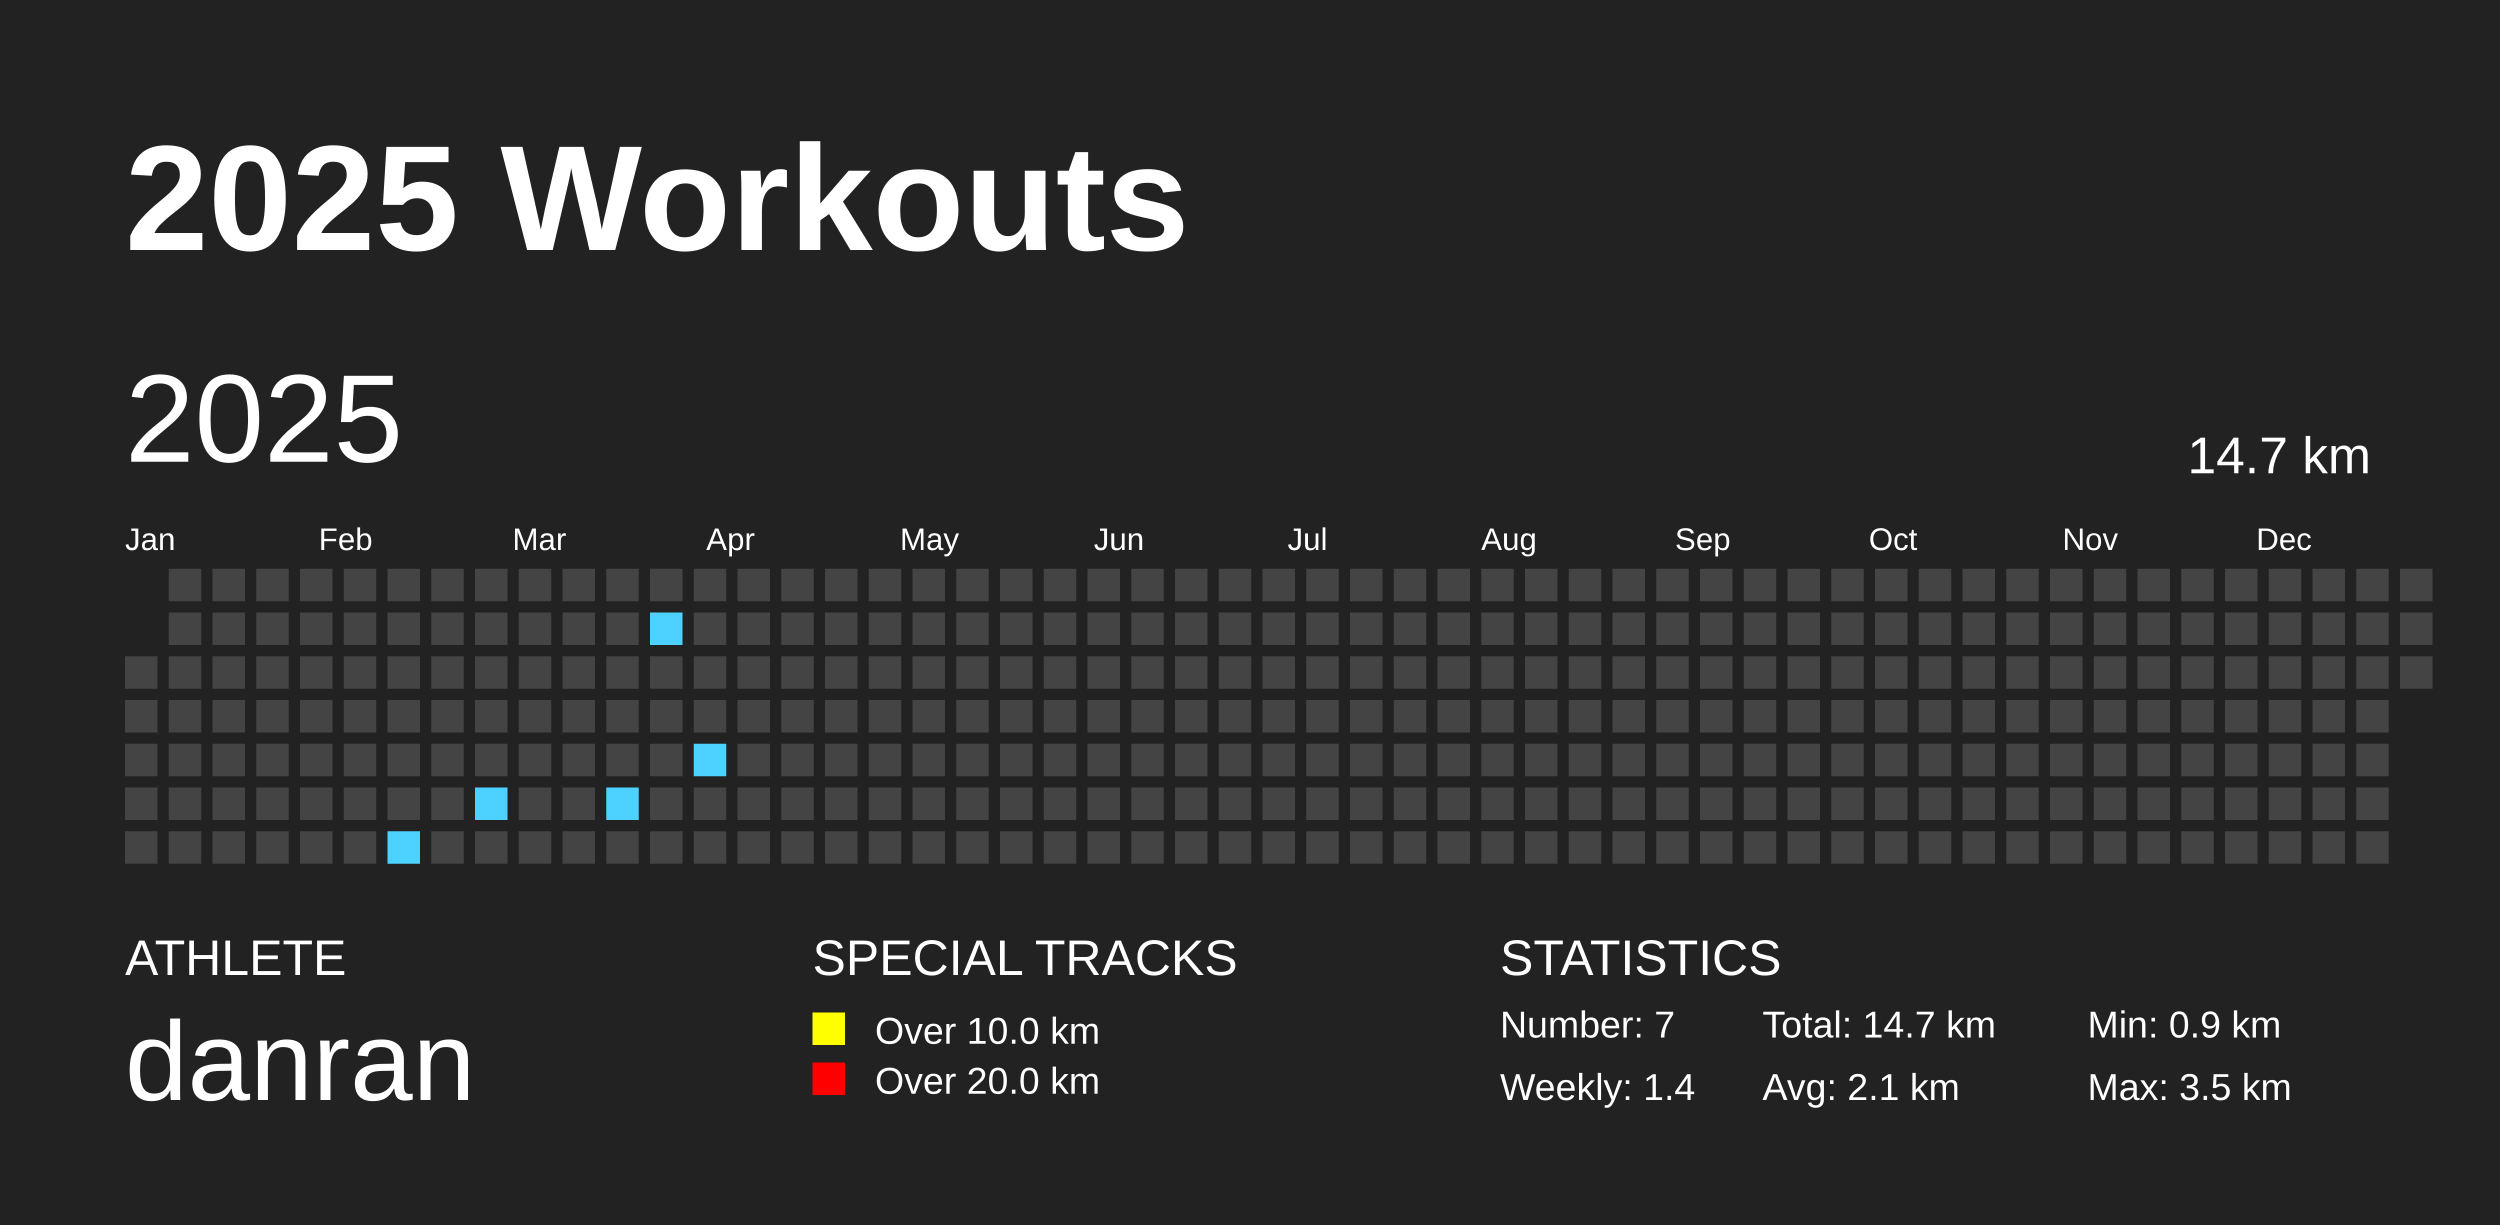
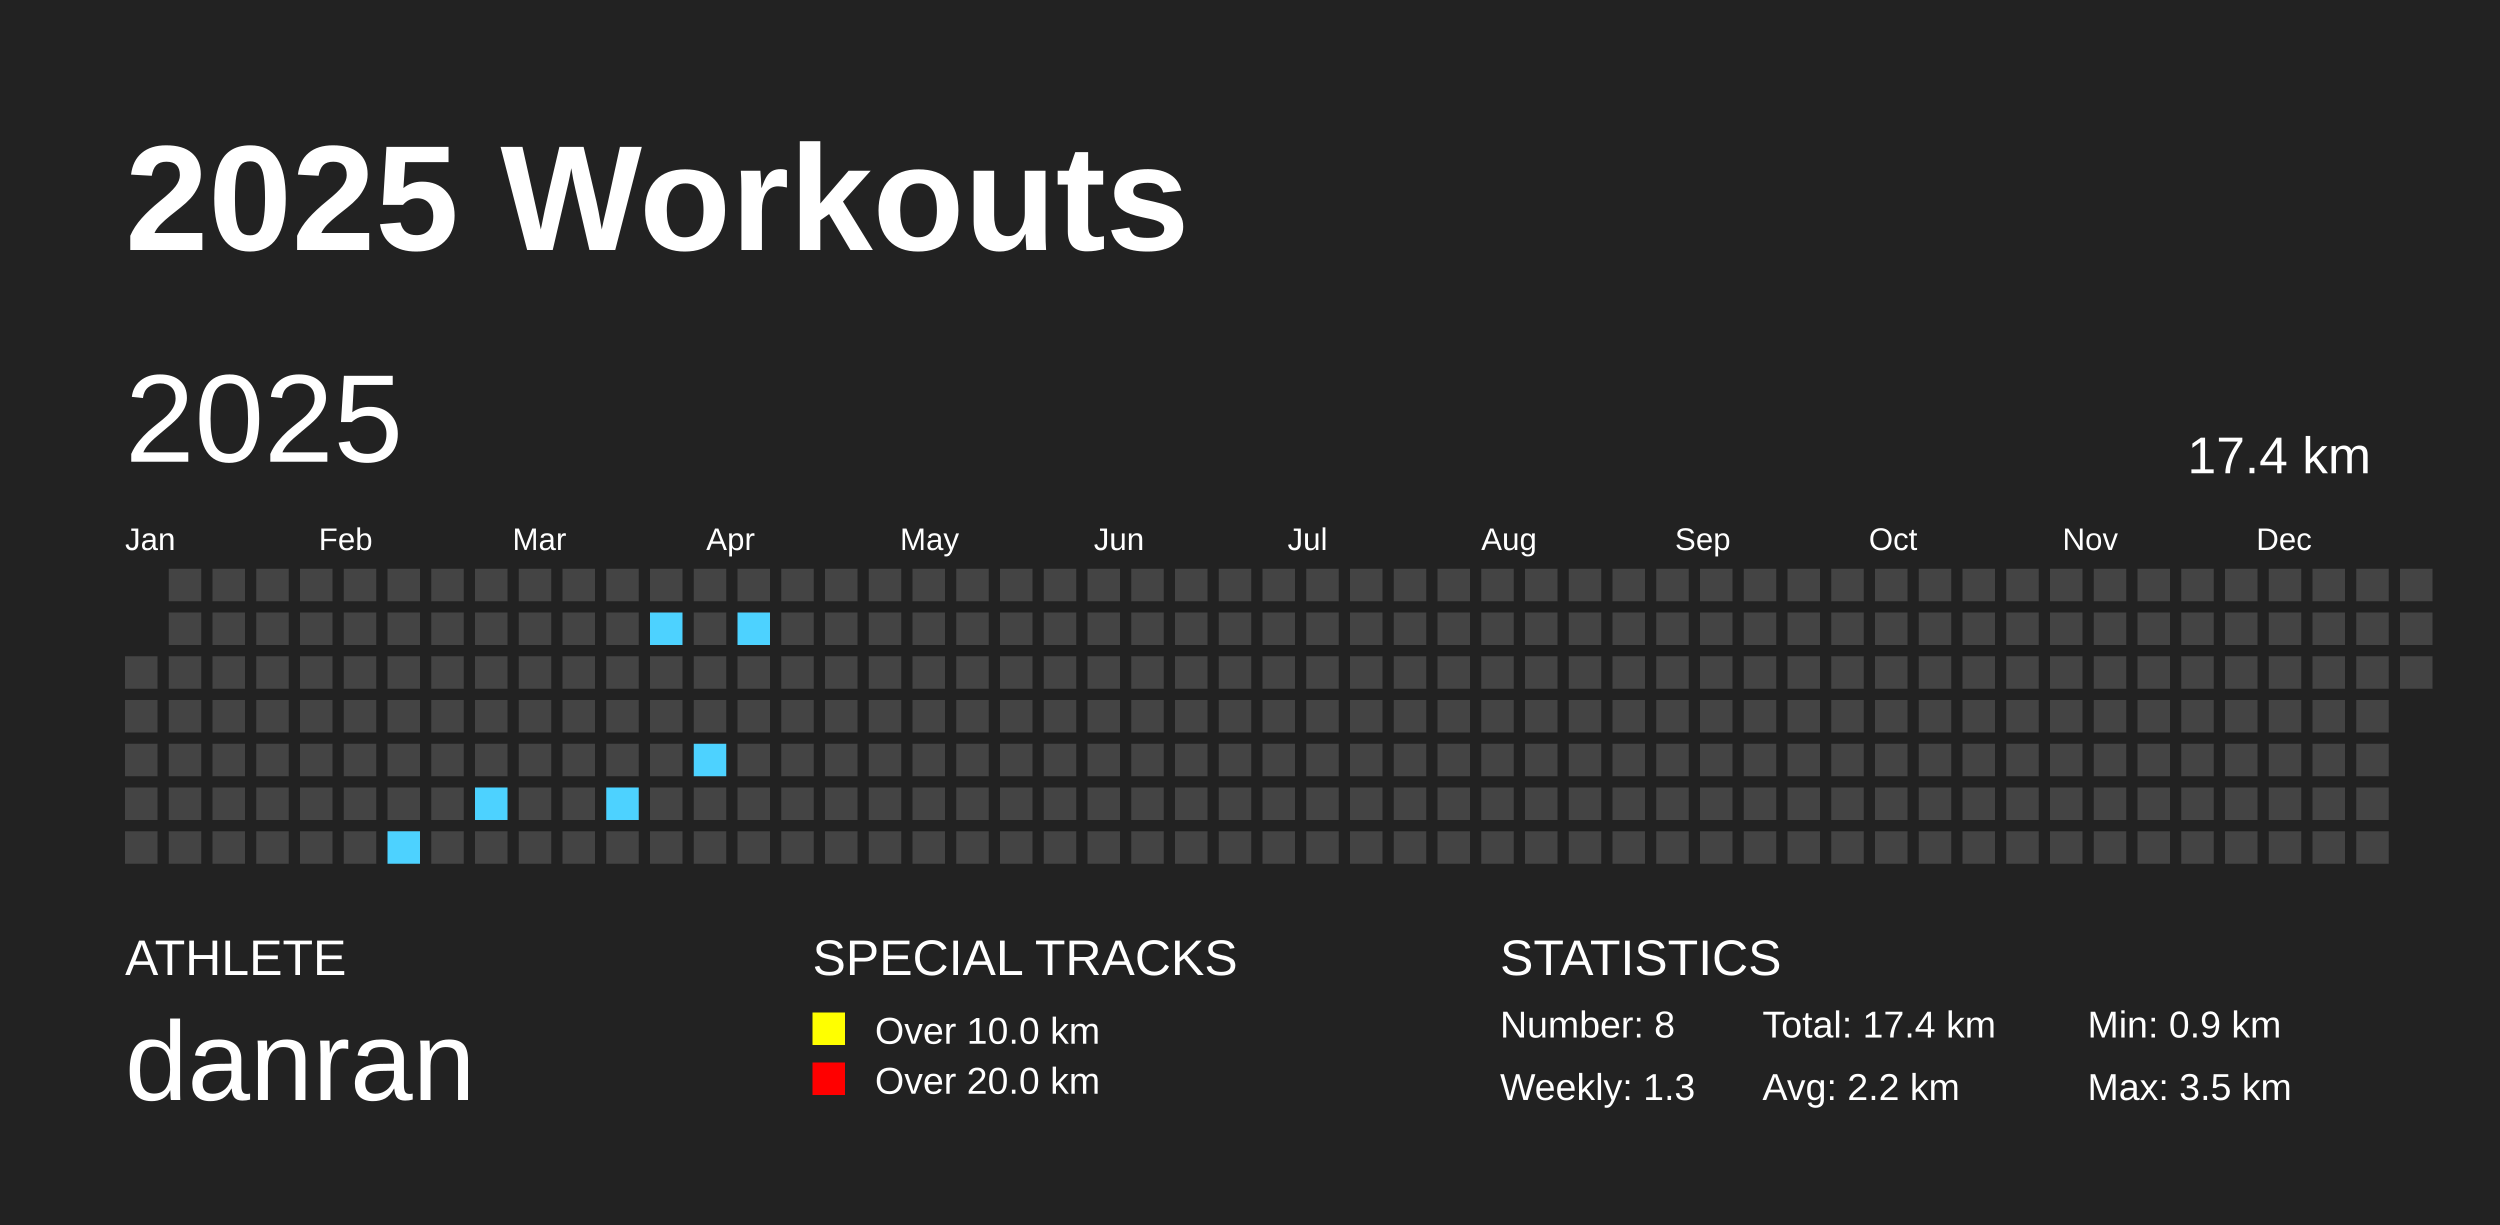
<svg xmlns="http://www.w3.org/2000/svg" baseProfile="full" height="98mm" version="1.1" viewBox="0,0,200,98" width="200mm">
  <defs />
  <rect fill="#222222" height="98" width="200" x="0" y="0" />
  <text fill="#FFFFFF" style="font-size:12px; font-family:Arial; font-weight:bold;" x="10" y="20">2025 Workouts</text>
  <text fill="#FFFFFF" style="font-size:4px; font-family:Arial" x="10" y="78">ATHLETE</text>
  <text fill="#FFFFFF" style="font-size:9px; font-family:Arial" x="10" y="88">danran</text>
  <text fill="#FFFFFF" style="font-size:4px; font-family:Arial" x="65" y="78">SPECIAL TRACKS</text>
  <rect fill="yellow" height="2.6" width="2.6" x="65" y="81" />
  <text fill="#FFFFFF" style="font-size:3px; font-family:Arial" x="70" y="83.5">Over 10.0 km</text>
  <rect fill="red" height="2.6" width="2.6" x="65" y="85" />
  <text fill="#FFFFFF" style="font-size:3px; font-family:Arial" x="70" y="87.5">Over 20.0 km</text>
  <text fill="#FFFFFF" style="font-size:4px; font-family:Arial" x="120" y="78">STATISTICS</text>
-   <text fill="#FFFFFF" style="font-size:3px; font-family:Arial" x="120" y="83">Number: 7</text>
-   <text fill="#FFFFFF" style="font-size:3px; font-family:Arial" x="120" y="88">Weekly: 1.4</text>
-   <text fill="#FFFFFF" style="font-size:3px; font-family:Arial" x="141" y="83">Total: 14.7 km</text>
-   <text fill="#FFFFFF" style="font-size:3px; font-family:Arial" x="141" y="88">Avg: 2.1 km</text>
+   <text fill="#FFFFFF" style="font-size:3px; font-family:Arial" x="120" y="83">Number: 8</text>
+   <text fill="#FFFFFF" style="font-size:3px; font-family:Arial" x="120" y="88">Weekly: 1.3</text>
+   <text fill="#FFFFFF" style="font-size:3px; font-family:Arial" x="141" y="83">Total: 17.4 km</text>
+   <text fill="#FFFFFF" style="font-size:3px; font-family:Arial" x="141" y="88">Avg: 2.2 km</text>
  <text fill="#FFFFFF" style="font-size:3px; font-family:Arial" x="167" y="83">Min: 0.9 km</text>
  <text fill="#FFFFFF" style="font-size:3px; font-family:Arial" x="167" y="88">Max: 3.5 km</text>
  <text dominant-baseline="hanging" fill="#FFFFFF" style="font-size:10.0px; font-family:Arial;" x="10" y="30">2025</text>
-   <text dominant-baseline="hanging" fill="#FFFFFF" style="font-size:4.125px; font-family:Arial;" x="175" y="35">14.7 km</text>
+   <text dominant-baseline="hanging" fill="#FFFFFF" style="font-size:4.125px; font-family:Arial;" x="175" y="35">17.4 km</text>
  <text fill="#FFFFFF" style="font-size:2.5px; font-family:Arial" x="10.0" y="44">Jan</text>
  <text fill="#FFFFFF" style="font-size:2.5px; font-family:Arial" x="25.5" y="44">Feb</text>
  <text fill="#FFFFFF" style="font-size:2.5px; font-family:Arial" x="41.0" y="44">Mar</text>
  <text fill="#FFFFFF" style="font-size:2.5px; font-family:Arial" x="56.5" y="44">Apr</text>
  <text fill="#FFFFFF" style="font-size:2.5px; font-family:Arial" x="72.0" y="44">May</text>
  <text fill="#FFFFFF" style="font-size:2.5px; font-family:Arial" x="87.5" y="44">Jun</text>
  <text fill="#FFFFFF" style="font-size:2.5px; font-family:Arial" x="103.0" y="44">Jul</text>
  <text fill="#FFFFFF" style="font-size:2.5px; font-family:Arial" x="118.5" y="44">Aug</text>
  <text fill="#FFFFFF" style="font-size:2.5px; font-family:Arial" x="134.0" y="44">Sep</text>
  <text fill="#FFFFFF" style="font-size:2.5px; font-family:Arial" x="149.5" y="44">Oct</text>
  <text fill="#FFFFFF" style="font-size:2.5px; font-family:Arial" x="165.0" y="44">Nov</text>
  <text fill="#FFFFFF" style="font-size:2.5px; font-family:Arial" x="180.5" y="44">Dec</text>
  <rect fill="#444444" height="2.6" width="2.6" x="10.0" y="52.5" />
  <rect fill="#444444" height="2.6" width="2.6" x="10.0" y="56.0" />
  <rect fill="#444444" height="2.6" width="2.6" x="10.0" y="59.5" />
  <rect fill="#444444" height="2.6" width="2.6" x="10.0" y="63.0" />
  <rect fill="#444444" height="2.6" width="2.6" x="10.0" y="66.5" />
  <rect fill="#444444" height="2.6" width="2.6" x="13.5" y="45.5" />
  <rect fill="#444444" height="2.6" width="2.6" x="13.5" y="49.0" />
  <rect fill="#444444" height="2.6" width="2.6" x="13.5" y="52.5" />
  <rect fill="#444444" height="2.6" width="2.6" x="13.5" y="56.0" />
  <rect fill="#444444" height="2.6" width="2.6" x="13.5" y="59.5" />
  <rect fill="#444444" height="2.6" width="2.6" x="13.5" y="63.0" />
  <rect fill="#444444" height="2.6" width="2.6" x="13.5" y="66.5" />
  <rect fill="#444444" height="2.6" width="2.6" x="17.0" y="45.5" />
  <rect fill="#444444" height="2.6" width="2.6" x="17.0" y="49.0" />
  <rect fill="#444444" height="2.6" width="2.6" x="17.0" y="52.5" />
  <rect fill="#444444" height="2.6" width="2.6" x="17.0" y="56.0" />
  <rect fill="#444444" height="2.6" width="2.6" x="17.0" y="59.5" />
  <rect fill="#444444" height="2.6" width="2.6" x="17.0" y="63.0" />
  <rect fill="#444444" height="2.6" width="2.6" x="17.0" y="66.5" />
  <rect fill="#444444" height="2.6" width="2.6" x="20.5" y="45.5" />
  <rect fill="#444444" height="2.6" width="2.6" x="20.5" y="49.0" />
  <rect fill="#444444" height="2.6" width="2.6" x="20.5" y="52.5" />
  <rect fill="#444444" height="2.6" width="2.6" x="20.5" y="56.0" />
  <rect fill="#444444" height="2.6" width="2.6" x="20.5" y="59.5" />
  <rect fill="#444444" height="2.6" width="2.6" x="20.5" y="63.0" />
  <rect fill="#444444" height="2.6" width="2.6" x="20.5" y="66.5" />
  <rect fill="#444444" height="2.6" width="2.6" x="24.0" y="45.5" />
  <rect fill="#444444" height="2.6" width="2.6" x="24.0" y="49.0" />
  <rect fill="#444444" height="2.6" width="2.6" x="24.0" y="52.5" />
  <rect fill="#444444" height="2.6" width="2.6" x="24.0" y="56.0" />
  <rect fill="#444444" height="2.6" width="2.6" x="24.0" y="59.5" />
  <rect fill="#444444" height="2.6" width="2.6" x="24.0" y="63.0" />
  <rect fill="#444444" height="2.6" width="2.6" x="24.0" y="66.5" />
  <rect fill="#444444" height="2.6" width="2.6" x="27.5" y="45.5" />
  <rect fill="#444444" height="2.6" width="2.6" x="27.5" y="49.0" />
  <rect fill="#444444" height="2.6" width="2.6" x="27.5" y="52.5" />
  <rect fill="#444444" height="2.6" width="2.6" x="27.5" y="56.0" />
  <rect fill="#444444" height="2.6" width="2.6" x="27.5" y="59.5" />
  <rect fill="#444444" height="2.6" width="2.6" x="27.5" y="63.0" />
  <rect fill="#444444" height="2.6" width="2.6" x="27.5" y="66.5" />
  <rect fill="#444444" height="2.6" width="2.6" x="31.0" y="45.5" />
  <rect fill="#444444" height="2.6" width="2.6" x="31.0" y="49.0" />
  <rect fill="#444444" height="2.6" width="2.6" x="31.0" y="52.5" />
  <rect fill="#444444" height="2.6" width="2.6" x="31.0" y="56.0" />
  <rect fill="#444444" height="2.6" width="2.6" x="31.0" y="59.5" />
  <rect fill="#444444" height="2.6" width="2.6" x="31.0" y="63.0" />
  <rect fill="#4DD2FF" height="2.6" width="2.6" x="31.0" y="66.5" />
  <rect fill="#444444" height="2.6" width="2.6" x="34.5" y="45.5" />
  <rect fill="#444444" height="2.6" width="2.6" x="34.5" y="49.0" />
  <rect fill="#444444" height="2.6" width="2.6" x="34.5" y="52.5" />
  <rect fill="#444444" height="2.6" width="2.6" x="34.5" y="56.0" />
  <rect fill="#444444" height="2.6" width="2.6" x="34.5" y="59.5" />
  <rect fill="#444444" height="2.6" width="2.6" x="34.5" y="63.0" />
  <rect fill="#444444" height="2.6" width="2.6" x="34.5" y="66.5" />
  <rect fill="#444444" height="2.6" width="2.6" x="38.0" y="45.5" />
  <rect fill="#444444" height="2.6" width="2.6" x="38.0" y="49.0" />
  <rect fill="#444444" height="2.6" width="2.6" x="38.0" y="52.5" />
  <rect fill="#444444" height="2.6" width="2.6" x="38.0" y="56.0" />
  <rect fill="#444444" height="2.6" width="2.6" x="38.0" y="59.5" />
  <rect fill="#4DD2FF" height="2.6" width="2.6" x="38.0" y="63.0" />
  <rect fill="#444444" height="2.6" width="2.6" x="38.0" y="66.5" />
  <rect fill="#444444" height="2.6" width="2.6" x="41.5" y="45.5" />
  <rect fill="#444444" height="2.6" width="2.6" x="41.5" y="49.0" />
  <rect fill="#444444" height="2.6" width="2.6" x="41.5" y="52.5" />
  <rect fill="#444444" height="2.6" width="2.6" x="41.5" y="56.0" />
  <rect fill="#444444" height="2.6" width="2.6" x="41.5" y="59.5" />
  <rect fill="#444444" height="2.6" width="2.6" x="41.5" y="63.0" />
  <rect fill="#444444" height="2.6" width="2.6" x="41.5" y="66.5" />
  <rect fill="#444444" height="2.6" width="2.6" x="45.0" y="45.5" />
  <rect fill="#444444" height="2.6" width="2.6" x="45.0" y="49.0" />
  <rect fill="#444444" height="2.6" width="2.6" x="45.0" y="52.5" />
  <rect fill="#444444" height="2.6" width="2.6" x="45.0" y="56.0" />
  <rect fill="#444444" height="2.6" width="2.6" x="45.0" y="59.5" />
  <rect fill="#444444" height="2.6" width="2.6" x="45.0" y="63.0" />
  <rect fill="#444444" height="2.6" width="2.6" x="45.0" y="66.5" />
  <rect fill="#444444" height="2.6" width="2.6" x="48.5" y="45.5" />
  <rect fill="#444444" height="2.6" width="2.6" x="48.5" y="49.0" />
  <rect fill="#444444" height="2.6" width="2.6" x="48.5" y="52.5" />
  <rect fill="#444444" height="2.6" width="2.6" x="48.5" y="56.0" />
  <rect fill="#444444" height="2.6" width="2.6" x="48.5" y="59.5" />
  <rect fill="#4DD2FF" height="2.6" width="2.6" x="48.5" y="63.0" />
  <rect fill="#444444" height="2.6" width="2.6" x="48.5" y="66.5" />
  <rect fill="#444444" height="2.6" width="2.6" x="52.0" y="45.5" />
  <rect fill="#4DD2FF" height="2.6" width="2.6" x="52.0" y="49.0" />
  <rect fill="#444444" height="2.6" width="2.6" x="52.0" y="52.5" />
  <rect fill="#444444" height="2.6" width="2.6" x="52.0" y="56.0" />
  <rect fill="#444444" height="2.6" width="2.6" x="52.0" y="59.5" />
  <rect fill="#444444" height="2.6" width="2.6" x="52.0" y="63.0" />
  <rect fill="#444444" height="2.6" width="2.6" x="52.0" y="66.5" />
  <rect fill="#444444" height="2.6" width="2.6" x="55.5" y="45.5" />
  <rect fill="#444444" height="2.6" width="2.6" x="55.5" y="49.0" />
  <rect fill="#444444" height="2.6" width="2.6" x="55.5" y="52.5" />
  <rect fill="#444444" height="2.6" width="2.6" x="55.5" y="56.0" />
  <rect fill="#4DD2FF" height="2.6" width="2.6" x="55.5" y="59.5" />
  <rect fill="#444444" height="2.6" width="2.6" x="55.5" y="63.0" />
  <rect fill="#444444" height="2.6" width="2.6" x="55.5" y="66.5" />
  <rect fill="#444444" height="2.6" width="2.6" x="59.0" y="45.5" />
-   <rect fill="#444444" height="2.6" width="2.6" x="59.0" y="49.0" />
+   <rect fill="#4DD2FF" height="2.6" width="2.6" x="59.0" y="49.0" />
  <rect fill="#444444" height="2.6" width="2.6" x="59.0" y="52.5" />
  <rect fill="#444444" height="2.6" width="2.6" x="59.0" y="56.0" />
  <rect fill="#444444" height="2.6" width="2.6" x="59.0" y="59.5" />
  <rect fill="#444444" height="2.6" width="2.6" x="59.0" y="63.0" />
  <rect fill="#444444" height="2.6" width="2.6" x="59.0" y="66.5" />
  <rect fill="#444444" height="2.6" width="2.6" x="62.5" y="45.5" />
  <rect fill="#444444" height="2.6" width="2.6" x="62.5" y="49.0" />
  <rect fill="#444444" height="2.6" width="2.6" x="62.5" y="52.5" />
  <rect fill="#444444" height="2.6" width="2.6" x="62.5" y="56.0" />
  <rect fill="#444444" height="2.6" width="2.6" x="62.5" y="59.5" />
  <rect fill="#444444" height="2.6" width="2.6" x="62.5" y="63.0" />
  <rect fill="#444444" height="2.6" width="2.6" x="62.5" y="66.5" />
  <rect fill="#444444" height="2.6" width="2.6" x="66.0" y="45.5" />
  <rect fill="#444444" height="2.6" width="2.6" x="66.0" y="49.0" />
  <rect fill="#444444" height="2.6" width="2.6" x="66.0" y="52.5" />
  <rect fill="#444444" height="2.6" width="2.6" x="66.0" y="56.0" />
  <rect fill="#444444" height="2.6" width="2.6" x="66.0" y="59.5" />
  <rect fill="#444444" height="2.6" width="2.6" x="66.0" y="63.0" />
  <rect fill="#444444" height="2.6" width="2.6" x="66.0" y="66.5" />
  <rect fill="#444444" height="2.6" width="2.6" x="69.5" y="45.5" />
  <rect fill="#444444" height="2.6" width="2.6" x="69.5" y="49.0" />
  <rect fill="#444444" height="2.6" width="2.6" x="69.5" y="52.5" />
  <rect fill="#444444" height="2.6" width="2.6" x="69.5" y="56.0" />
  <rect fill="#444444" height="2.6" width="2.6" x="69.5" y="59.5" />
  <rect fill="#444444" height="2.6" width="2.6" x="69.5" y="63.0" />
  <rect fill="#444444" height="2.6" width="2.6" x="69.5" y="66.5" />
  <rect fill="#444444" height="2.6" width="2.6" x="73.0" y="45.5" />
  <rect fill="#444444" height="2.6" width="2.6" x="73.0" y="49.0" />
  <rect fill="#444444" height="2.6" width="2.6" x="73.0" y="52.5" />
  <rect fill="#444444" height="2.6" width="2.6" x="73.0" y="56.0" />
  <rect fill="#444444" height="2.6" width="2.6" x="73.0" y="59.5" />
  <rect fill="#444444" height="2.6" width="2.6" x="73.0" y="63.0" />
  <rect fill="#444444" height="2.6" width="2.6" x="73.0" y="66.5" />
  <rect fill="#444444" height="2.6" width="2.6" x="76.5" y="45.5" />
  <rect fill="#444444" height="2.6" width="2.6" x="76.5" y="49.0" />
  <rect fill="#444444" height="2.6" width="2.6" x="76.5" y="52.5" />
  <rect fill="#444444" height="2.6" width="2.6" x="76.5" y="56.0" />
  <rect fill="#444444" height="2.6" width="2.6" x="76.5" y="59.5" />
  <rect fill="#444444" height="2.6" width="2.6" x="76.5" y="63.0" />
  <rect fill="#444444" height="2.6" width="2.6" x="76.5" y="66.5" />
  <rect fill="#444444" height="2.6" width="2.6" x="80.0" y="45.5" />
  <rect fill="#444444" height="2.6" width="2.6" x="80.0" y="49.0" />
  <rect fill="#444444" height="2.6" width="2.6" x="80.0" y="52.5" />
  <rect fill="#444444" height="2.6" width="2.6" x="80.0" y="56.0" />
  <rect fill="#444444" height="2.6" width="2.6" x="80.0" y="59.5" />
  <rect fill="#444444" height="2.6" width="2.6" x="80.0" y="63.0" />
  <rect fill="#444444" height="2.6" width="2.6" x="80.0" y="66.5" />
  <rect fill="#444444" height="2.6" width="2.6" x="83.5" y="45.5" />
  <rect fill="#444444" height="2.6" width="2.6" x="83.5" y="49.0" />
  <rect fill="#444444" height="2.6" width="2.6" x="83.5" y="52.5" />
  <rect fill="#444444" height="2.6" width="2.6" x="83.5" y="56.0" />
  <rect fill="#444444" height="2.6" width="2.6" x="83.5" y="59.5" />
  <rect fill="#444444" height="2.6" width="2.6" x="83.5" y="63.0" />
  <rect fill="#444444" height="2.6" width="2.6" x="83.5" y="66.5" />
  <rect fill="#444444" height="2.6" width="2.6" x="87.0" y="45.5" />
  <rect fill="#444444" height="2.6" width="2.6" x="87.0" y="49.0" />
  <rect fill="#444444" height="2.6" width="2.6" x="87.0" y="52.5" />
  <rect fill="#444444" height="2.6" width="2.6" x="87.0" y="56.0" />
  <rect fill="#444444" height="2.6" width="2.6" x="87.0" y="59.5" />
  <rect fill="#444444" height="2.6" width="2.6" x="87.0" y="63.0" />
  <rect fill="#444444" height="2.6" width="2.6" x="87.0" y="66.5" />
  <rect fill="#444444" height="2.6" width="2.6" x="90.5" y="45.5" />
  <rect fill="#444444" height="2.6" width="2.6" x="90.5" y="49.0" />
  <rect fill="#444444" height="2.6" width="2.6" x="90.5" y="52.5" />
  <rect fill="#444444" height="2.6" width="2.6" x="90.5" y="56.0" />
  <rect fill="#444444" height="2.6" width="2.6" x="90.5" y="59.5" />
  <rect fill="#444444" height="2.6" width="2.6" x="90.5" y="63.0" />
  <rect fill="#444444" height="2.6" width="2.6" x="90.5" y="66.5" />
  <rect fill="#444444" height="2.6" width="2.6" x="94.0" y="45.5" />
  <rect fill="#444444" height="2.6" width="2.6" x="94.0" y="49.0" />
  <rect fill="#444444" height="2.6" width="2.6" x="94.0" y="52.5" />
  <rect fill="#444444" height="2.6" width="2.6" x="94.0" y="56.0" />
  <rect fill="#444444" height="2.6" width="2.6" x="94.0" y="59.5" />
  <rect fill="#444444" height="2.6" width="2.6" x="94.0" y="63.0" />
  <rect fill="#444444" height="2.6" width="2.6" x="94.0" y="66.5" />
  <rect fill="#444444" height="2.6" width="2.6" x="97.5" y="45.5" />
  <rect fill="#444444" height="2.6" width="2.6" x="97.5" y="49.0" />
  <rect fill="#444444" height="2.6" width="2.6" x="97.5" y="52.5" />
  <rect fill="#444444" height="2.6" width="2.6" x="97.5" y="56.0" />
  <rect fill="#444444" height="2.6" width="2.6" x="97.5" y="59.5" />
  <rect fill="#444444" height="2.6" width="2.6" x="97.5" y="63.0" />
  <rect fill="#444444" height="2.6" width="2.6" x="97.5" y="66.5" />
  <rect fill="#444444" height="2.6" width="2.6" x="101.0" y="45.5" />
  <rect fill="#444444" height="2.6" width="2.6" x="101.0" y="49.0" />
  <rect fill="#444444" height="2.6" width="2.6" x="101.0" y="52.5" />
  <rect fill="#444444" height="2.6" width="2.6" x="101.0" y="56.0" />
  <rect fill="#444444" height="2.6" width="2.6" x="101.0" y="59.5" />
  <rect fill="#444444" height="2.6" width="2.6" x="101.0" y="63.0" />
  <rect fill="#444444" height="2.6" width="2.6" x="101.0" y="66.5" />
  <rect fill="#444444" height="2.6" width="2.6" x="104.5" y="45.5" />
  <rect fill="#444444" height="2.6" width="2.6" x="104.5" y="49.0" />
  <rect fill="#444444" height="2.6" width="2.6" x="104.5" y="52.5" />
  <rect fill="#444444" height="2.6" width="2.6" x="104.5" y="56.0" />
  <rect fill="#444444" height="2.6" width="2.6" x="104.5" y="59.5" />
  <rect fill="#444444" height="2.6" width="2.6" x="104.5" y="63.0" />
  <rect fill="#444444" height="2.6" width="2.6" x="104.5" y="66.5" />
  <rect fill="#444444" height="2.6" width="2.6" x="108.0" y="45.5" />
  <rect fill="#444444" height="2.6" width="2.6" x="108.0" y="49.0" />
  <rect fill="#444444" height="2.6" width="2.6" x="108.0" y="52.5" />
  <rect fill="#444444" height="2.6" width="2.6" x="108.0" y="56.0" />
  <rect fill="#444444" height="2.6" width="2.6" x="108.0" y="59.5" />
  <rect fill="#444444" height="2.6" width="2.6" x="108.0" y="63.0" />
  <rect fill="#444444" height="2.6" width="2.6" x="108.0" y="66.5" />
  <rect fill="#444444" height="2.6" width="2.6" x="111.5" y="45.5" />
  <rect fill="#444444" height="2.6" width="2.6" x="111.5" y="49.0" />
  <rect fill="#444444" height="2.6" width="2.6" x="111.5" y="52.5" />
  <rect fill="#444444" height="2.6" width="2.6" x="111.5" y="56.0" />
  <rect fill="#444444" height="2.6" width="2.6" x="111.5" y="59.5" />
  <rect fill="#444444" height="2.6" width="2.6" x="111.5" y="63.0" />
  <rect fill="#444444" height="2.6" width="2.6" x="111.5" y="66.5" />
  <rect fill="#444444" height="2.6" width="2.6" x="115.0" y="45.5" />
  <rect fill="#444444" height="2.6" width="2.6" x="115.0" y="49.0" />
  <rect fill="#444444" height="2.6" width="2.6" x="115.0" y="52.5" />
  <rect fill="#444444" height="2.6" width="2.6" x="115.0" y="56.0" />
  <rect fill="#444444" height="2.6" width="2.6" x="115.0" y="59.5" />
  <rect fill="#444444" height="2.6" width="2.6" x="115.0" y="63.0" />
  <rect fill="#444444" height="2.6" width="2.6" x="115.0" y="66.5" />
  <rect fill="#444444" height="2.6" width="2.6" x="118.5" y="45.5" />
  <rect fill="#444444" height="2.6" width="2.6" x="118.5" y="49.0" />
  <rect fill="#444444" height="2.6" width="2.6" x="118.5" y="52.5" />
  <rect fill="#444444" height="2.6" width="2.6" x="118.5" y="56.0" />
  <rect fill="#444444" height="2.6" width="2.6" x="118.5" y="59.5" />
  <rect fill="#444444" height="2.6" width="2.6" x="118.5" y="63.0" />
  <rect fill="#444444" height="2.6" width="2.6" x="118.5" y="66.5" />
  <rect fill="#444444" height="2.6" width="2.6" x="122.0" y="45.5" />
  <rect fill="#444444" height="2.6" width="2.6" x="122.0" y="49.0" />
  <rect fill="#444444" height="2.6" width="2.6" x="122.0" y="52.5" />
  <rect fill="#444444" height="2.6" width="2.6" x="122.0" y="56.0" />
  <rect fill="#444444" height="2.6" width="2.6" x="122.0" y="59.5" />
  <rect fill="#444444" height="2.6" width="2.6" x="122.0" y="63.0" />
  <rect fill="#444444" height="2.6" width="2.6" x="122.0" y="66.5" />
  <rect fill="#444444" height="2.6" width="2.6" x="125.5" y="45.5" />
  <rect fill="#444444" height="2.6" width="2.6" x="125.5" y="49.0" />
  <rect fill="#444444" height="2.6" width="2.6" x="125.5" y="52.5" />
  <rect fill="#444444" height="2.6" width="2.6" x="125.5" y="56.0" />
  <rect fill="#444444" height="2.6" width="2.6" x="125.5" y="59.5" />
  <rect fill="#444444" height="2.6" width="2.6" x="125.5" y="63.0" />
  <rect fill="#444444" height="2.6" width="2.6" x="125.5" y="66.5" />
  <rect fill="#444444" height="2.6" width="2.6" x="129.0" y="45.5" />
  <rect fill="#444444" height="2.6" width="2.6" x="129.0" y="49.0" />
  <rect fill="#444444" height="2.6" width="2.6" x="129.0" y="52.5" />
  <rect fill="#444444" height="2.6" width="2.6" x="129.0" y="56.0" />
  <rect fill="#444444" height="2.6" width="2.6" x="129.0" y="59.5" />
  <rect fill="#444444" height="2.6" width="2.6" x="129.0" y="63.0" />
  <rect fill="#444444" height="2.6" width="2.6" x="129.0" y="66.5" />
  <rect fill="#444444" height="2.6" width="2.6" x="132.5" y="45.5" />
  <rect fill="#444444" height="2.6" width="2.6" x="132.5" y="49.0" />
  <rect fill="#444444" height="2.6" width="2.6" x="132.5" y="52.5" />
  <rect fill="#444444" height="2.6" width="2.6" x="132.5" y="56.0" />
  <rect fill="#444444" height="2.6" width="2.6" x="132.5" y="59.5" />
  <rect fill="#444444" height="2.6" width="2.6" x="132.5" y="63.0" />
  <rect fill="#444444" height="2.6" width="2.6" x="132.5" y="66.5" />
  <rect fill="#444444" height="2.6" width="2.6" x="136.0" y="45.5" />
  <rect fill="#444444" height="2.6" width="2.6" x="136.0" y="49.0" />
  <rect fill="#444444" height="2.6" width="2.6" x="136.0" y="52.5" />
  <rect fill="#444444" height="2.6" width="2.6" x="136.0" y="56.0" />
  <rect fill="#444444" height="2.6" width="2.6" x="136.0" y="59.5" />
  <rect fill="#444444" height="2.6" width="2.6" x="136.0" y="63.0" />
  <rect fill="#444444" height="2.6" width="2.6" x="136.0" y="66.5" />
  <rect fill="#444444" height="2.6" width="2.6" x="139.5" y="45.5" />
  <rect fill="#444444" height="2.6" width="2.6" x="139.5" y="49.0" />
  <rect fill="#444444" height="2.6" width="2.6" x="139.5" y="52.5" />
  <rect fill="#444444" height="2.6" width="2.6" x="139.5" y="56.0" />
  <rect fill="#444444" height="2.6" width="2.6" x="139.5" y="59.5" />
  <rect fill="#444444" height="2.6" width="2.6" x="139.5" y="63.0" />
  <rect fill="#444444" height="2.6" width="2.6" x="139.5" y="66.5" />
  <rect fill="#444444" height="2.6" width="2.6" x="143.0" y="45.5" />
  <rect fill="#444444" height="2.6" width="2.6" x="143.0" y="49.0" />
  <rect fill="#444444" height="2.6" width="2.6" x="143.0" y="52.5" />
  <rect fill="#444444" height="2.6" width="2.6" x="143.0" y="56.0" />
  <rect fill="#444444" height="2.6" width="2.6" x="143.0" y="59.5" />
  <rect fill="#444444" height="2.6" width="2.6" x="143.0" y="63.0" />
  <rect fill="#444444" height="2.6" width="2.6" x="143.0" y="66.5" />
  <rect fill="#444444" height="2.6" width="2.6" x="146.5" y="45.5" />
  <rect fill="#444444" height="2.6" width="2.6" x="146.5" y="49.0" />
  <rect fill="#444444" height="2.6" width="2.6" x="146.5" y="52.5" />
  <rect fill="#444444" height="2.6" width="2.6" x="146.5" y="56.0" />
  <rect fill="#444444" height="2.6" width="2.6" x="146.5" y="59.5" />
  <rect fill="#444444" height="2.6" width="2.6" x="146.5" y="63.0" />
  <rect fill="#444444" height="2.6" width="2.6" x="146.5" y="66.5" />
  <rect fill="#444444" height="2.6" width="2.6" x="150.0" y="45.5" />
  <rect fill="#444444" height="2.6" width="2.6" x="150.0" y="49.0" />
  <rect fill="#444444" height="2.6" width="2.6" x="150.0" y="52.5" />
  <rect fill="#444444" height="2.6" width="2.6" x="150.0" y="56.0" />
  <rect fill="#444444" height="2.6" width="2.6" x="150.0" y="59.5" />
  <rect fill="#444444" height="2.6" width="2.6" x="150.0" y="63.0" />
  <rect fill="#444444" height="2.6" width="2.6" x="150.0" y="66.5" />
  <rect fill="#444444" height="2.6" width="2.6" x="153.5" y="45.5" />
  <rect fill="#444444" height="2.6" width="2.6" x="153.5" y="49.0" />
  <rect fill="#444444" height="2.6" width="2.6" x="153.5" y="52.5" />
  <rect fill="#444444" height="2.6" width="2.6" x="153.5" y="56.0" />
  <rect fill="#444444" height="2.6" width="2.6" x="153.5" y="59.5" />
  <rect fill="#444444" height="2.6" width="2.6" x="153.5" y="63.0" />
  <rect fill="#444444" height="2.6" width="2.6" x="153.5" y="66.5" />
  <rect fill="#444444" height="2.6" width="2.6" x="157.0" y="45.5" />
  <rect fill="#444444" height="2.6" width="2.6" x="157.0" y="49.0" />
  <rect fill="#444444" height="2.6" width="2.6" x="157.0" y="52.5" />
  <rect fill="#444444" height="2.6" width="2.6" x="157.0" y="56.0" />
  <rect fill="#444444" height="2.6" width="2.6" x="157.0" y="59.5" />
  <rect fill="#444444" height="2.6" width="2.6" x="157.0" y="63.0" />
  <rect fill="#444444" height="2.6" width="2.6" x="157.0" y="66.5" />
  <rect fill="#444444" height="2.6" width="2.6" x="160.5" y="45.5" />
  <rect fill="#444444" height="2.6" width="2.6" x="160.5" y="49.0" />
  <rect fill="#444444" height="2.6" width="2.6" x="160.5" y="52.5" />
  <rect fill="#444444" height="2.6" width="2.6" x="160.5" y="56.0" />
  <rect fill="#444444" height="2.6" width="2.6" x="160.5" y="59.5" />
  <rect fill="#444444" height="2.6" width="2.6" x="160.5" y="63.0" />
  <rect fill="#444444" height="2.6" width="2.6" x="160.5" y="66.5" />
  <rect fill="#444444" height="2.6" width="2.6" x="164.0" y="45.5" />
  <rect fill="#444444" height="2.6" width="2.6" x="164.0" y="49.0" />
  <rect fill="#444444" height="2.6" width="2.6" x="164.0" y="52.5" />
  <rect fill="#444444" height="2.6" width="2.6" x="164.0" y="56.0" />
  <rect fill="#444444" height="2.6" width="2.6" x="164.0" y="59.5" />
  <rect fill="#444444" height="2.6" width="2.6" x="164.0" y="63.0" />
  <rect fill="#444444" height="2.6" width="2.6" x="164.0" y="66.5" />
  <rect fill="#444444" height="2.6" width="2.6" x="167.5" y="45.5" />
  <rect fill="#444444" height="2.6" width="2.6" x="167.5" y="49.0" />
  <rect fill="#444444" height="2.6" width="2.6" x="167.5" y="52.5" />
  <rect fill="#444444" height="2.6" width="2.6" x="167.5" y="56.0" />
  <rect fill="#444444" height="2.6" width="2.6" x="167.5" y="59.5" />
  <rect fill="#444444" height="2.6" width="2.6" x="167.5" y="63.0" />
  <rect fill="#444444" height="2.6" width="2.6" x="167.5" y="66.5" />
  <rect fill="#444444" height="2.6" width="2.6" x="171.0" y="45.5" />
  <rect fill="#444444" height="2.6" width="2.6" x="171.0" y="49.0" />
  <rect fill="#444444" height="2.6" width="2.6" x="171.0" y="52.5" />
  <rect fill="#444444" height="2.6" width="2.6" x="171.0" y="56.0" />
  <rect fill="#444444" height="2.6" width="2.6" x="171.0" y="59.5" />
  <rect fill="#444444" height="2.6" width="2.6" x="171.0" y="63.0" />
  <rect fill="#444444" height="2.6" width="2.6" x="171.0" y="66.5" />
  <rect fill="#444444" height="2.6" width="2.6" x="174.5" y="45.5" />
  <rect fill="#444444" height="2.6" width="2.6" x="174.5" y="49.0" />
  <rect fill="#444444" height="2.6" width="2.6" x="174.5" y="52.5" />
  <rect fill="#444444" height="2.6" width="2.6" x="174.5" y="56.0" />
  <rect fill="#444444" height="2.6" width="2.6" x="174.5" y="59.5" />
  <rect fill="#444444" height="2.6" width="2.6" x="174.5" y="63.0" />
  <rect fill="#444444" height="2.6" width="2.6" x="174.5" y="66.5" />
  <rect fill="#444444" height="2.6" width="2.6" x="178.0" y="45.5" />
  <rect fill="#444444" height="2.6" width="2.6" x="178.0" y="49.0" />
  <rect fill="#444444" height="2.6" width="2.6" x="178.0" y="52.5" />
  <rect fill="#444444" height="2.6" width="2.6" x="178.0" y="56.0" />
  <rect fill="#444444" height="2.6" width="2.6" x="178.0" y="59.5" />
  <rect fill="#444444" height="2.6" width="2.6" x="178.0" y="63.0" />
  <rect fill="#444444" height="2.6" width="2.6" x="178.0" y="66.5" />
  <rect fill="#444444" height="2.6" width="2.6" x="181.5" y="45.5" />
  <rect fill="#444444" height="2.6" width="2.6" x="181.5" y="49.0" />
  <rect fill="#444444" height="2.6" width="2.6" x="181.5" y="52.5" />
  <rect fill="#444444" height="2.6" width="2.6" x="181.5" y="56.0" />
  <rect fill="#444444" height="2.6" width="2.6" x="181.5" y="59.5" />
  <rect fill="#444444" height="2.6" width="2.6" x="181.5" y="63.0" />
  <rect fill="#444444" height="2.6" width="2.6" x="181.5" y="66.5" />
  <rect fill="#444444" height="2.6" width="2.6" x="185.0" y="45.5" />
  <rect fill="#444444" height="2.6" width="2.6" x="185.0" y="49.0" />
  <rect fill="#444444" height="2.6" width="2.6" x="185.0" y="52.5" />
  <rect fill="#444444" height="2.6" width="2.6" x="185.0" y="56.0" />
  <rect fill="#444444" height="2.6" width="2.6" x="185.0" y="59.5" />
  <rect fill="#444444" height="2.6" width="2.6" x="185.0" y="63.0" />
  <rect fill="#444444" height="2.6" width="2.6" x="185.0" y="66.5" />
  <rect fill="#444444" height="2.6" width="2.6" x="188.5" y="45.5" />
  <rect fill="#444444" height="2.6" width="2.6" x="188.5" y="49.0" />
  <rect fill="#444444" height="2.6" width="2.6" x="188.5" y="52.5" />
  <rect fill="#444444" height="2.6" width="2.6" x="188.5" y="56.0" />
  <rect fill="#444444" height="2.6" width="2.6" x="188.5" y="59.5" />
  <rect fill="#444444" height="2.6" width="2.6" x="188.5" y="63.0" />
  <rect fill="#444444" height="2.6" width="2.6" x="188.5" y="66.5" />
  <rect fill="#444444" height="2.6" width="2.6" x="192.0" y="45.5" />
  <rect fill="#444444" height="2.6" width="2.6" x="192.0" y="49.0" />
  <rect fill="#444444" height="2.6" width="2.6" x="192.0" y="52.5" />
</svg>
